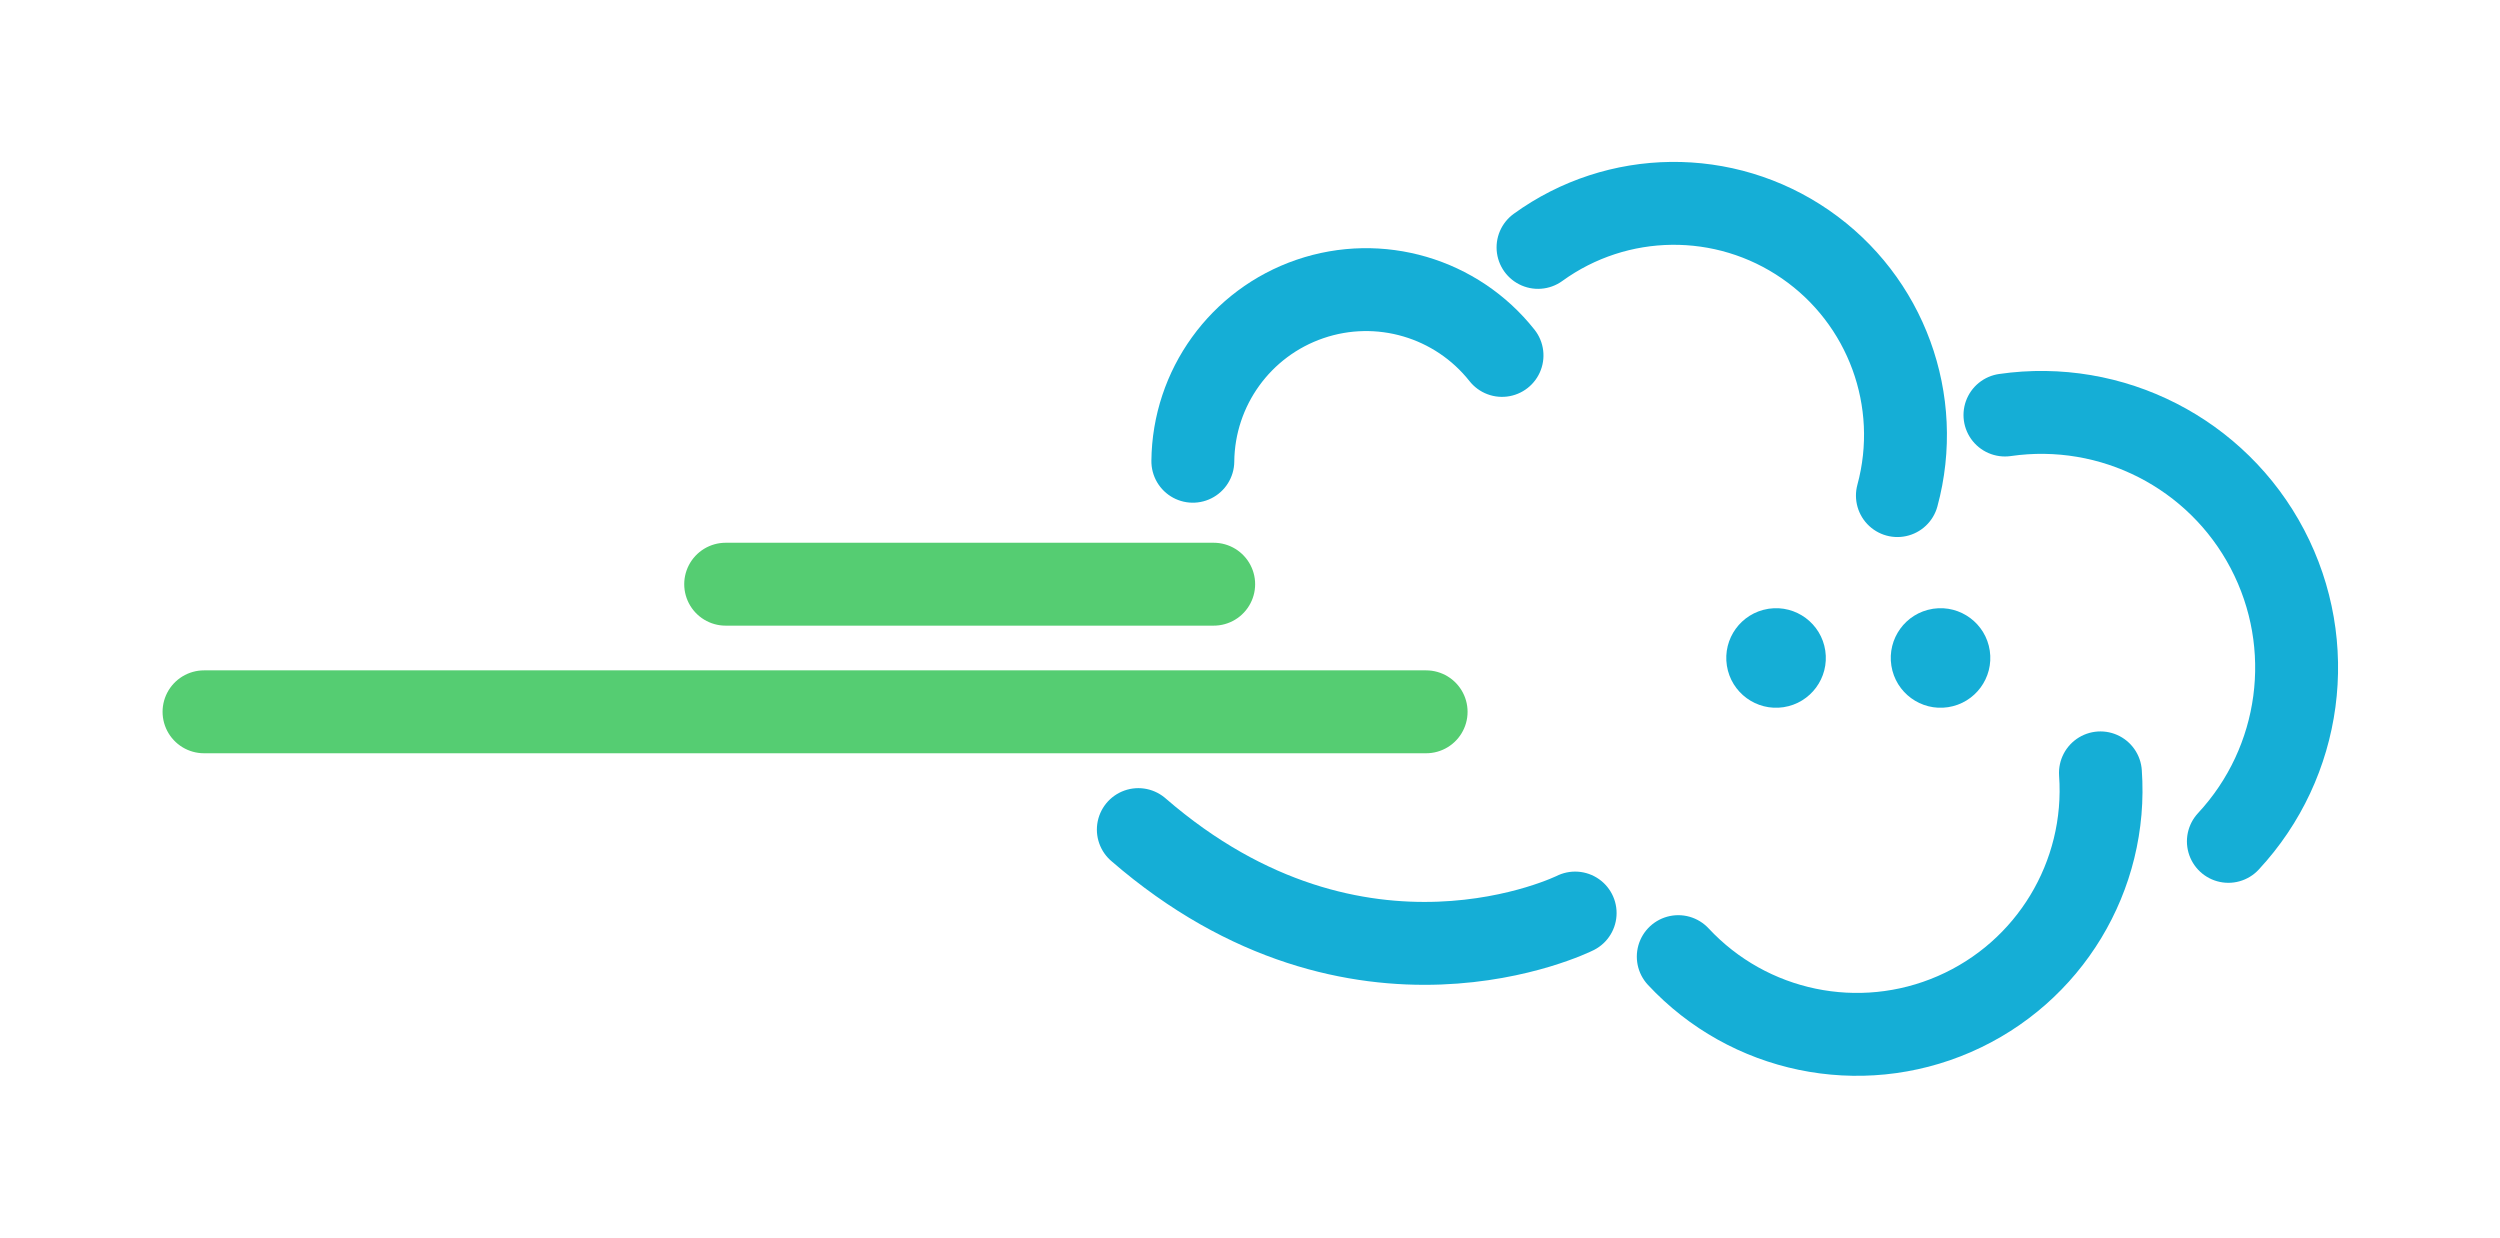
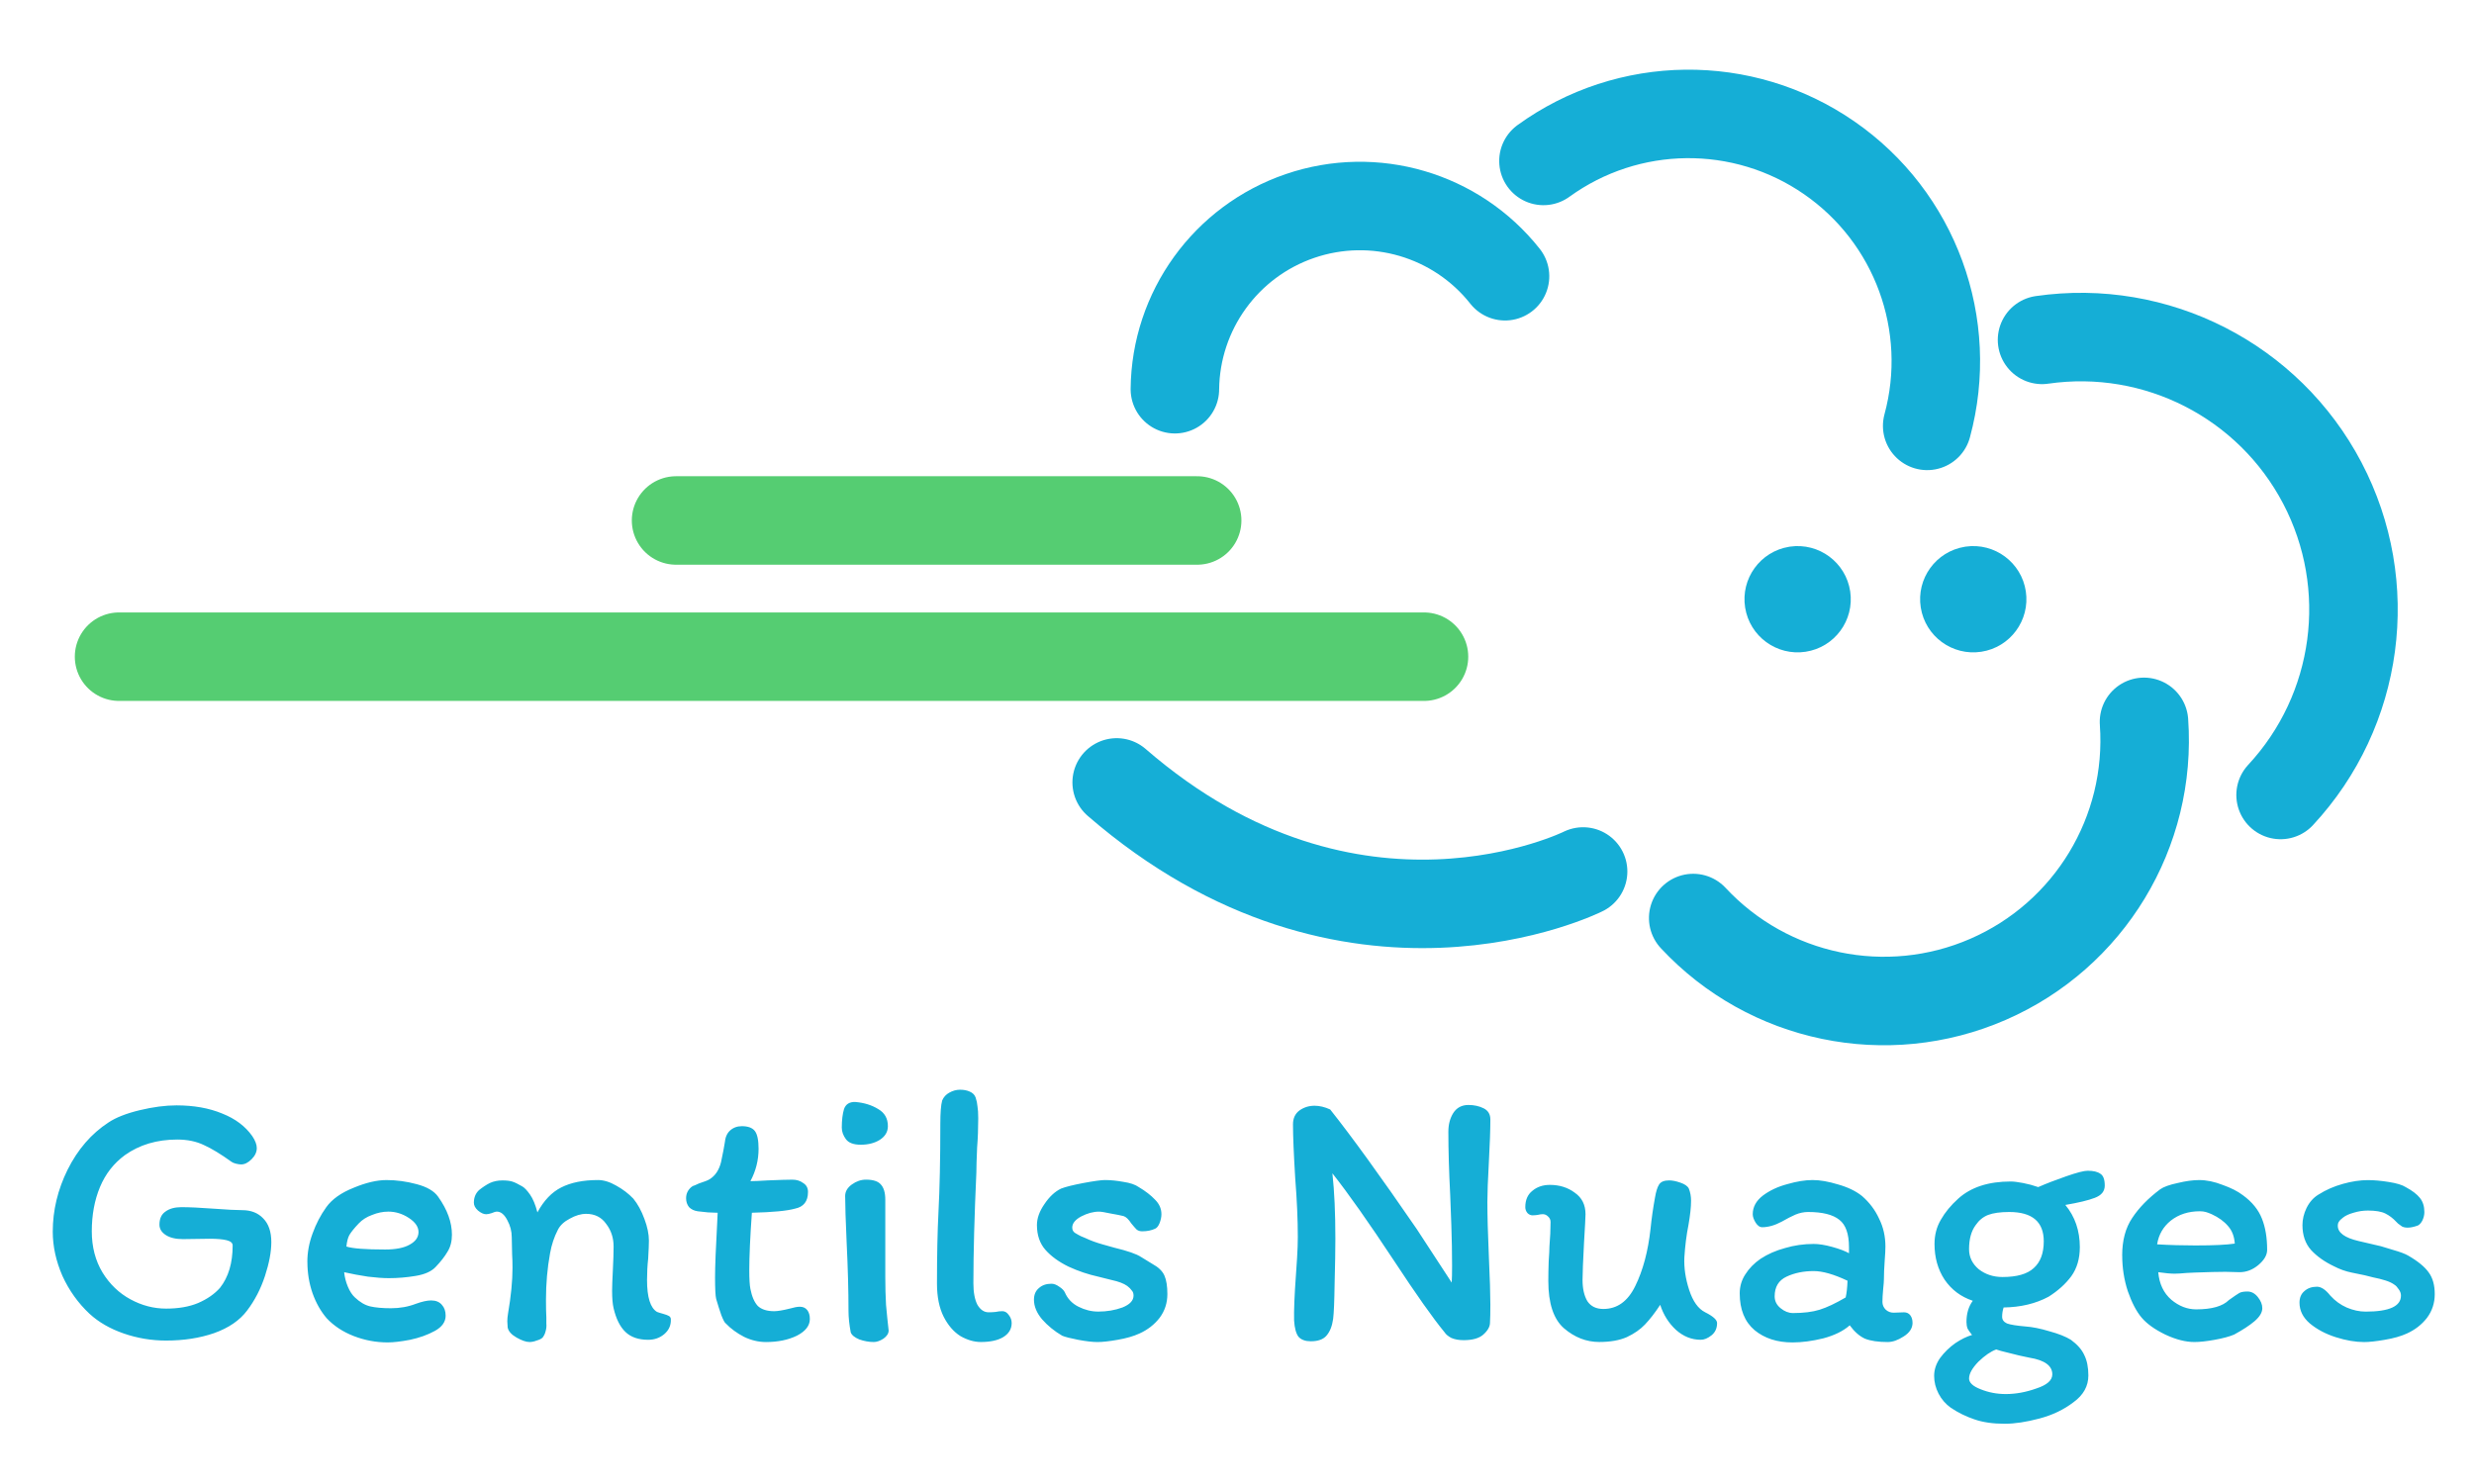
- <svg xmlns="http://www.w3.org/2000/svg" width="77.179mm" height="38.211mm" viewBox="0 0 77.179 38.211" version="1.1" id="svg855">
-   <defs id="defs849" />
-   <g id="layer1" transform="translate(23.41112,-110.9327)">
-     <g transform="translate(-50.96749,-79.49326)" id="g1767">
-       <g style="fill:none;fill-opacity:1;stroke:#680084;stroke-opacity:1" transform="matrix(0.9045853,0,0,0.9045853,-138.6027,55.15658)" id="g851">
-         <g id="g986" style="stroke:#15aed6;stroke-width:4.514;stroke-miterlimit:4;stroke-dasharray:none;stroke-opacity:1" transform="matrix(0.6267221,0,0,0.6267221,195.7064,7.793701)">
-           <path style="opacity:1;fill:none;fill-opacity:1;stroke:#15aed6;stroke-width:4.514;stroke-linecap:round;stroke-linejoin:round;stroke-miterlimit:4;stroke-dasharray:none;stroke-dashoffset:0;stroke-opacity:1" id="path815" d="m 89.998,248.767 a 13.898,13.898 0 0 1 14.295,7.304 13.898,13.898 0 0 1 -2.129,15.912" />
-           <path style="opacity:1;fill:none;fill-opacity:1;stroke:#15aed6;stroke-width:4.514;stroke-linecap:round;stroke-linejoin:round;stroke-miterlimit:4;stroke-dasharray:none;stroke-dashoffset:0;stroke-opacity:1" id="path817" d="m 260.687,-114.3 a 13.295,13.295 0 0 1 13.675,6.987 13.295,13.295 0 0 1 -2.036,15.221" transform="rotate(94.13654)" />
-           <path d="m -54.286,242.176 a 12.611,12.611 0 0 1 12.971,6.628 12.611,12.611 0 0 1 -1.932,14.438" id="path819" style="opacity:1;fill:none;fill-opacity:1;stroke:#15aed6;stroke-width:4.514;stroke-linecap:round;stroke-linejoin:round;stroke-miterlimit:4;stroke-dasharray:none;stroke-dashoffset:0;stroke-opacity:1" transform="rotate(-27.71485)" />
-           <path transform="rotate(-81.23619)" style="opacity:1;fill:none;fill-opacity:1;stroke:#15aed6;stroke-width:4.514;stroke-linecap:round;stroke-linejoin:round;stroke-miterlimit:4;stroke-dasharray:none;stroke-dashoffset:0;stroke-opacity:1" id="path823" d="m -241.376,83.526 a 9.436,9.436 0 0 1 9.706,4.959 9.436,9.436 0 0 1 -1.445,10.803" />
-           <path style="fill:none;fill-opacity:1;stroke:#15aed6;stroke-width:4.514;stroke-linecap:round;stroke-linejoin:round;stroke-miterlimit:4;stroke-dasharray:none;stroke-opacity:1" d="m 66.593,275.886 c 0,0 -11.76,5.88 -23.787,-4.544" id="path825" />
-         </g>
-         <path id="path827" d="m 190.648,173.83 h 41.708" style="fill:none;fill-opacity:1;stroke:#55cd72;stroke-width:2.829;stroke-linecap:round;stroke-linejoin:miter;stroke-miterlimit:4;stroke-dasharray:none;stroke-opacity:1" />
-         <path style="fill:none;fill-opacity:1;stroke:#55cd72;stroke-width:2.829;stroke-linecap:round;stroke-linejoin:miter;stroke-miterlimit:4;stroke-dasharray:none;stroke-opacity:1" d="m 208.451,169.475 h 16.655" id="path829" />
+ <svg xmlns="http://www.w3.org/2000/svg" width="500" height="300" viewBox="0 0 132.292 79.375" version="1.1" id="svg8">
+   <defs id="defs2" />
+   <text id="text841" y="89.846" x="71.628" style="font-style:normal;font-weight:normal;font-size:10.583px;line-height:1.25;font-family:sans-serif;letter-spacing:0px;word-spacing:0px;fill:#000000;fill-opacity:1;stroke:none;stroke-width:0.265;stroke-opacity:1" xml:space="preserve" />
+   <g id="g1767" transform="matrix(1.849473,0,0,1.849473,-56.24627,-357.7051)">
+     <g style="fill:none;fill-opacity:1;stroke:#680084;stroke-opacity:1" transform="matrix(0.9045853,0,0,0.9045853,-138.6027,55.15658)" id="g851">
+       <g id="g986" style="stroke:#15aed6;stroke-width:4.514;stroke-miterlimit:4;stroke-dasharray:none;stroke-opacity:1" transform="matrix(0.6267221,0,0,0.6267221,195.7064,7.793701)">
+         <path style="opacity:1;fill:none;fill-opacity:1;stroke:#15aed6;stroke-width:4.514;stroke-linecap:round;stroke-linejoin:round;stroke-miterlimit:4;stroke-dasharray:none;stroke-dashoffset:0;stroke-opacity:1" id="path815" d="m 89.998,248.767 a 13.898,13.898 0 0 1 14.295,7.304 13.898,13.898 0 0 1 -2.129,15.912" />
+         <path style="opacity:1;fill:none;fill-opacity:1;stroke:#15aed6;stroke-width:4.514;stroke-linecap:round;stroke-linejoin:round;stroke-miterlimit:4;stroke-dasharray:none;stroke-dashoffset:0;stroke-opacity:1" id="path817" d="m 260.687,-114.3 a 13.295,13.295 0 0 1 13.675,6.987 13.295,13.295 0 0 1 -2.036,15.221" transform="rotate(94.13654)" />
+         <path d="m -54.286,242.176 a 12.611,12.611 0 0 1 12.971,6.628 12.611,12.611 0 0 1 -1.932,14.438" id="path819" style="opacity:1;fill:none;fill-opacity:1;stroke:#15aed6;stroke-width:4.514;stroke-linecap:round;stroke-linejoin:round;stroke-miterlimit:4;stroke-dasharray:none;stroke-dashoffset:0;stroke-opacity:1" transform="rotate(-27.71485)" />
+         <path transform="rotate(-81.23619)" style="opacity:1;fill:none;fill-opacity:1;stroke:#15aed6;stroke-width:4.514;stroke-linecap:round;stroke-linejoin:round;stroke-miterlimit:4;stroke-dasharray:none;stroke-dashoffset:0;stroke-opacity:1" id="path823" d="m -241.376,83.526 a 9.436,9.436 0 0 1 9.706,4.959 9.436,9.436 0 0 1 -1.445,10.803" />
+         <path style="fill:none;fill-opacity:1;stroke:#15aed6;stroke-width:4.514;stroke-linecap:round;stroke-linejoin:round;stroke-miterlimit:4;stroke-dasharray:none;stroke-opacity:1" d="m 66.593,275.886 c 0,0 -11.76,5.88 -23.787,-4.544" id="path825" />
      </g>
-       <path style="opacity:1;fill:#15aed6;fill-opacity:1;stroke:none;stroke-width:2.91;stroke-linecap:round;stroke-linejoin:round;stroke-miterlimit:4;stroke-dasharray:none;stroke-dashoffset:0;stroke-opacity:1" id="path4579" d="m 82.166,209.218 a 1.537,1.537 0 0 1 1.74,1.295 1.537,1.537 0 0 1 -1.288,1.745 1.537,1.537 0 0 1 -1.75,-1.28 1.537,1.537 0 0 1 1.273,-1.756" />
-       <path d="m 87.244,209.218 a 1.537,1.537 0 0 1 1.74,1.295 1.537,1.537 0 0 1 -1.288,1.745 1.537,1.537 0 0 1 -1.75,-1.28 1.537,1.537 0 0 1 1.273,-1.756" id="path4581" style="opacity:1;fill:#15aed6;fill-opacity:1;stroke:none;stroke-width:2.91;stroke-linecap:round;stroke-linejoin:round;stroke-miterlimit:4;stroke-dasharray:none;stroke-dashoffset:0;stroke-opacity:1" />
+       <path id="path827" d="m 190.648,173.83 h 41.708" style="fill:none;fill-opacity:1;stroke:#55cd72;stroke-width:2.829;stroke-linecap:round;stroke-linejoin:miter;stroke-miterlimit:4;stroke-dasharray:none;stroke-opacity:1" />
+       <path style="fill:none;fill-opacity:1;stroke:#55cd72;stroke-width:2.829;stroke-linecap:round;stroke-linejoin:miter;stroke-miterlimit:4;stroke-dasharray:none;stroke-opacity:1" d="m 208.451,169.475 h 16.655" id="path829" />
    </g>
+     <path style="opacity:1;fill:#15aed6;fill-opacity:1;stroke:none;stroke-width:2.91;stroke-linecap:round;stroke-linejoin:round;stroke-miterlimit:4;stroke-dasharray:none;stroke-dashoffset:0;stroke-opacity:1" id="path4579" d="m 82.166,209.218 a 1.537,1.537 0 0 1 1.74,1.295 1.537,1.537 0 0 1 -1.288,1.745 1.537,1.537 0 0 1 -1.75,-1.28 1.537,1.537 0 0 1 1.273,-1.756" />
+     <path d="m 87.244,209.218 a 1.537,1.537 0 0 1 1.74,1.295 1.537,1.537 0 0 1 -1.288,1.745 1.537,1.537 0 0 1 -1.75,-1.28 1.537,1.537 0 0 1 1.273,-1.756" id="path4581" style="opacity:1;fill:#15aed6;fill-opacity:1;stroke:none;stroke-width:2.91;stroke-linecap:round;stroke-linejoin:round;stroke-miterlimit:4;stroke-dasharray:none;stroke-dashoffset:0;stroke-opacity:1" />
  </g>
+   <path style="font-weight:bold;font-size:19.874px;line-height:1.25;font-family:Itim;-inkscape-font-specification:'Itim Bold';letter-spacing:0px;word-spacing:0px;fill:#15aed6;stroke-width:0.497" d="m 12.381,62.143 q -0.855,-0.616 -1.471,-0.894 -0.616,-0.298 -1.431,-0.298 -1.63,0 -2.802,0.835 -0.894,0.656 -1.332,1.709 -0.437,1.053 -0.437,2.365 0,1.252 0.576,2.206 0.576,0.934 1.491,1.431 0.914,0.497 1.908,0.497 0.994,0 1.709,-0.298 0.735,-0.318 1.173,-0.815 0.676,-0.855 0.676,-2.266 0,-0.199 -0.318,-0.278 -0.318,-0.08 -0.914,-0.08 l -1.431,0.02 q -0.576,0 -0.914,-0.219 -0.338,-0.219 -0.338,-0.556 0,-0.477 0.318,-0.696 0.318,-0.238 0.855,-0.238 0.636,0 1.709,0.08 1.073,0.08 1.55,0.08 0.696,0 1.113,0.437 0.437,0.437 0.437,1.272 0,0.775 -0.338,1.809 -0.338,1.033 -0.954,1.848 -0.596,0.795 -1.769,1.212 -1.153,0.397 -2.564,0.397 -1.173,0 -2.266,-0.378 -1.093,-0.378 -1.828,-1.053 -0.914,-0.855 -1.451,-2.027 -0.517,-1.192 -0.517,-2.365 0,-1.709 0.795,-3.319 0.815,-1.63 2.186,-2.524 0.596,-0.397 1.669,-0.656 1.073,-0.258 1.968,-0.258 1.391,0 2.444,0.437 1.053,0.417 1.61,1.212 0.238,0.358 0.238,0.636 0,0.318 -0.278,0.596 -0.278,0.278 -0.556,0.278 -0.119,0 -0.278,-0.04 -0.159,-0.04 -0.238,-0.099 z m 4.054,5.346 q 0,-0.755 0.278,-1.51 0.278,-0.775 0.735,-1.411 0.457,-0.636 1.451,-1.033 0.994,-0.417 1.769,-0.417 0.795,0 1.61,0.219 0.835,0.219 1.153,0.676 0.735,1.033 0.735,2.027 0,0.537 -0.238,0.914 -0.219,0.378 -0.636,0.815 -0.338,0.358 -1.073,0.477 -0.715,0.119 -1.431,0.119 -0.457,0 -1.113,-0.08 -0.656,-0.099 -1.272,-0.238 0.04,0.397 0.199,0.775 0.159,0.378 0.378,0.576 0.397,0.378 0.815,0.477 0.437,0.099 1.113,0.099 0.715,0 1.332,-0.238 0.497,-0.179 0.815,-0.179 0.378,0 0.576,0.238 0.199,0.219 0.199,0.576 0,0.497 -0.576,0.815 -0.576,0.318 -1.332,0.477 -0.735,0.139 -1.192,0.139 -0.934,0 -1.809,-0.338 -0.874,-0.338 -1.451,-0.954 -0.477,-0.556 -0.755,-1.332 -0.278,-0.795 -0.278,-1.689 z m 4.333,-2.683 q -0.437,0 -0.874,0.179 -0.437,0.159 -0.715,0.457 -0.358,0.378 -0.497,0.616 -0.119,0.219 -0.159,0.616 0.497,0.159 2.067,0.159 0.855,0 1.312,-0.258 0.477,-0.258 0.477,-0.676 0,-0.417 -0.517,-0.755 -0.517,-0.338 -1.093,-0.338 z m 14.369,5.366 q 0.099,0.04 0.318,0.099 0.219,0.06 0.318,0.119 0.099,0.06 0.099,0.179 0.02,0.477 -0.358,0.795 -0.358,0.298 -0.855,0.298 -0.775,0 -1.212,-0.417 -0.437,-0.417 -0.636,-1.272 -0.08,-0.338 -0.08,-0.934 0,-0.338 0.04,-1.093 0.04,-0.795 0.04,-1.272 0,-0.696 -0.397,-1.212 -0.378,-0.537 -1.073,-0.537 -0.417,0 -0.874,0.258 -0.457,0.238 -0.636,0.596 -0.298,0.576 -0.417,1.252 -0.219,1.192 -0.219,2.484 0,0.616 0.02,0.954 0,0.08 0,0.318 0.02,0.219 -0.04,0.417 -0.04,0.179 -0.159,0.338 -0.099,0.099 -0.318,0.159 -0.199,0.08 -0.378,0.08 -0.278,0 -0.696,-0.238 -0.417,-0.238 -0.477,-0.537 l -0.02,-0.338 q 0,-0.179 0.04,-0.417 0.238,-1.391 0.238,-2.425 0,-0.457 -0.02,-0.715 l -0.02,-0.934 q 0,-0.477 -0.238,-0.914 -0.238,-0.457 -0.556,-0.457 -0.099,0 -0.278,0.08 -0.179,0.06 -0.298,0.06 -0.199,0 -0.437,-0.199 -0.219,-0.199 -0.219,-0.417 0,-0.417 0.278,-0.676 0.298,-0.238 0.576,-0.378 0.298,-0.139 0.676,-0.139 0.318,0 0.517,0.06 0.199,0.06 0.537,0.258 0.179,0.099 0.417,0.437 0.238,0.338 0.397,0.954 0.517,-0.954 1.272,-1.332 0.775,-0.397 1.968,-0.397 0.457,0 0.974,0.298 0.537,0.298 0.914,0.696 0.358,0.437 0.596,1.093 0.238,0.636 0.238,1.153 0,0.298 -0.04,0.974 -0.06,0.537 -0.06,1.133 0,1.391 0.537,1.709 z m 2.166,-5.386 q -0.278,-0.04 -0.457,-0.219 -0.159,-0.199 -0.159,-0.477 0,-0.358 0.278,-0.596 0.06,-0.06 0.199,-0.099 0.139,-0.06 0.219,-0.099 0.437,-0.139 0.556,-0.219 0.457,-0.278 0.616,-0.914 0.159,-0.755 0.199,-1.033 0.04,-0.437 0.278,-0.656 0.258,-0.238 0.636,-0.238 0.497,0 0.696,0.258 0.199,0.258 0.199,0.954 0,0.914 -0.437,1.729 0.278,0 0.914,-0.04 0.954,-0.04 1.332,-0.04 0.338,0 0.576,0.179 0.258,0.159 0.258,0.477 0,0.755 -0.696,0.894 -0.636,0.179 -2.305,0.219 -0.139,1.948 -0.139,3.08 0,0.696 0.06,0.994 0.119,0.616 0.397,0.914 0.298,0.278 0.874,0.278 0.278,0 0.835,-0.139 0.338,-0.099 0.537,-0.099 0.258,0 0.397,0.179 0.139,0.179 0.139,0.477 0,0.537 -0.696,0.894 -0.696,0.338 -1.65,0.338 -0.596,0 -1.173,-0.278 -0.576,-0.298 -0.974,-0.715 -0.08,-0.04 -0.238,-0.437 -0.139,-0.397 -0.278,-0.874 -0.06,-0.238 -0.06,-1.153 0,-0.874 0.119,-3.021 l 0.02,-0.437 q -0.139,0 -0.517,-0.02 -0.378,-0.04 -0.556,-0.06 z m 8.446,-5.843 q 0.696,0.06 1.212,0.378 0.517,0.298 0.517,0.914 0,0.457 -0.437,0.735 -0.417,0.258 -1.014,0.258 -0.576,0 -0.795,-0.298 -0.219,-0.298 -0.219,-0.616 0,-0.596 0.119,-0.994 0.139,-0.397 0.616,-0.378 z m 1.59,8.804 v 0.576 q 0,0.775 0.04,1.471 0.06,0.676 0.139,1.371 0,0.238 -0.278,0.437 -0.278,0.179 -0.517,0.179 -0.378,0 -0.775,-0.139 -0.378,-0.159 -0.457,-0.378 -0.119,-0.636 -0.119,-1.133 0,-1.63 -0.099,-3.657 -0.08,-1.789 -0.08,-2.504 0,-0.358 0.358,-0.616 0.358,-0.258 0.755,-0.258 0.576,0 0.795,0.258 0.238,0.258 0.238,0.815 z m 4.71,0.874 q 0,0.755 0.219,1.173 0.238,0.397 0.596,0.397 0.199,0 0.378,-0.02 0.179,-0.04 0.358,-0.04 0.199,0 0.338,0.199 0.159,0.199 0.159,0.437 0,0.477 -0.457,0.755 -0.437,0.258 -1.192,0.258 -0.537,0 -1.093,-0.318 -0.537,-0.338 -0.894,-1.033 -0.358,-0.715 -0.358,-1.769 0,-2.266 0.08,-3.836 0.099,-1.868 0.099,-4.71 0,-0.894 0.099,-1.252 0.119,-0.278 0.378,-0.417 0.278,-0.159 0.576,-0.159 0.298,0 0.517,0.099 0.238,0.099 0.318,0.318 0.08,0.238 0.099,0.477 0.04,0.219 0.04,0.636 0,0.815 -0.06,1.57 -0.04,0.914 -0.04,1.332 -0.159,3.498 -0.159,5.903 z m 8.963,-1.391 q 0.159,0.099 0.616,0.378 0.477,0.258 0.636,0.616 0.159,0.358 0.159,0.994 0,0.715 -0.417,1.272 -0.417,0.537 -1.073,0.835 -0.477,0.219 -1.173,0.338 -0.676,0.119 -1.073,0.119 -0.397,0 -1.033,-0.119 -0.616,-0.119 -0.855,-0.219 -0.616,-0.358 -1.073,-0.874 -0.437,-0.517 -0.437,-1.053 0,-0.397 0.258,-0.616 0.258,-0.238 0.676,-0.238 0.199,0 0.417,0.159 0.219,0.139 0.298,0.298 0.219,0.517 0.735,0.775 0.517,0.258 1.053,0.258 0.696,0 1.292,-0.219 0.596,-0.238 0.596,-0.636 0,-0.179 -0.099,-0.278 -0.08,-0.119 -0.238,-0.238 -0.278,-0.199 -0.835,-0.318 -0.556,-0.139 -0.715,-0.179 -0.815,-0.179 -1.59,-0.537 -0.775,-0.378 -1.232,-0.894 -0.457,-0.517 -0.457,-1.332 0,-0.537 0.397,-1.113 0.397,-0.596 0.894,-0.835 0.358,-0.139 1.192,-0.298 0.855,-0.159 1.153,-0.159 0.457,0 0.994,0.099 0.537,0.08 0.815,0.278 0.537,0.318 0.874,0.676 0.338,0.338 0.338,0.775 0,0.219 -0.099,0.477 -0.099,0.238 -0.238,0.298 -0.298,0.139 -0.696,0.139 -0.179,0 -0.298,-0.099 -0.099,-0.099 -0.278,-0.318 -0.219,-0.338 -0.417,-0.397 -0.238,-0.06 -0.696,-0.139 -0.457,-0.099 -0.616,-0.099 -0.457,0 -0.954,0.258 -0.477,0.258 -0.477,0.596 0,0.179 0.139,0.278 0.159,0.099 0.318,0.179 0.179,0.08 0.238,0.099 0.417,0.199 0.914,0.338 0.517,0.139 0.636,0.179 1.073,0.258 1.431,0.497 z m 16.436,-6.697 q 0,-0.576 0.258,-0.994 0.278,-0.437 0.815,-0.437 0.457,0 0.815,0.179 0.358,0.179 0.358,0.596 0,0.815 -0.08,2.285 -0.08,1.431 -0.08,2.127 0,1.093 0.08,2.921 0.08,1.749 0.08,2.564 0,0.656 -0.02,0.974 0,0.318 -0.358,0.636 -0.338,0.298 -1.053,0.298 -0.378,0 -0.656,-0.119 -0.258,-0.139 -0.358,-0.298 -0.934,-1.133 -2.723,-3.856 -2.007,-3.041 -3.279,-4.651 0.159,1.431 0.159,3.498 0,0.914 -0.04,2.385 -0.02,1.451 -0.08,1.908 -0.08,0.576 -0.358,0.894 -0.258,0.298 -0.835,0.298 -0.437,0 -0.656,-0.238 -0.199,-0.258 -0.238,-0.874 -0.02,-0.815 0.099,-2.444 0.02,-0.258 0.06,-0.894 0.04,-0.636 0.04,-1.133 0,-1.371 -0.139,-3.14 -0.119,-1.948 -0.119,-2.882 0,-0.477 0.338,-0.735 0.358,-0.258 0.815,-0.258 0.397,0 0.835,0.199 1.709,2.146 4.631,6.399 l 1.868,2.862 q 0.02,-0.318 0.02,-0.894 0,-1.014 -0.04,-2.186 -0.04,-1.173 -0.06,-1.59 -0.099,-1.928 -0.099,-3.398 z m 4.511,4.472 q -0.159,0 -0.278,-0.119 -0.119,-0.139 -0.119,-0.318 0,-0.576 0.378,-0.874 0.378,-0.318 0.934,-0.318 0.775,0 1.332,0.417 0.576,0.397 0.576,1.153 0,0.199 -0.079,1.51 -0.08,1.51 -0.08,2.007 0,0.696 0.258,1.133 0.278,0.417 0.855,0.417 1.113,0 1.709,-1.232 0.616,-1.252 0.815,-3.061 0.079,-0.795 0.238,-1.669 0.08,-0.477 0.219,-0.696 0.139,-0.219 0.537,-0.219 0.258,0 0.596,0.119 0.358,0.119 0.457,0.318 0.119,0.298 0.119,0.656 0,0.497 -0.139,1.292 -0.159,0.795 -0.219,1.729 -0.04,0.835 0.258,1.749 0.298,0.914 0.855,1.192 0.636,0.318 0.636,0.576 0,0.417 -0.298,0.656 -0.298,0.238 -0.576,0.238 -0.735,0 -1.332,-0.537 -0.576,-0.537 -0.835,-1.332 -0.417,0.636 -0.815,1.053 -0.378,0.397 -0.974,0.676 -0.596,0.258 -1.471,0.258 -1.033,0 -1.888,-0.735 -0.835,-0.735 -0.835,-2.524 0,-0.497 0.02,-1.053 0.04,-0.556 0.04,-0.795 0.06,-0.715 0.06,-1.312 0,-0.179 -0.139,-0.298 -0.119,-0.119 -0.278,-0.119 -0.119,0 -0.278,0.04 -0.139,0.02 -0.258,0.02 z m 20.311,5.744 q 0,0.437 -0.477,0.735 -0.457,0.298 -0.855,0.298 -0.755,0 -1.212,-0.179 -0.437,-0.199 -0.815,-0.715 -0.517,0.457 -1.411,0.696 -0.894,0.219 -1.65,0.219 -1.232,0 -2.027,-0.656 -0.795,-0.676 -0.795,-1.968 0,-0.556 0.298,-1.014 0.298,-0.477 0.815,-0.835 0.576,-0.378 1.312,-0.576 0.735,-0.219 1.53,-0.219 0.417,0 0.994,0.159 0.576,0.159 0.894,0.338 v -0.318 q 0,-1.073 -0.517,-1.471 -0.517,-0.417 -1.669,-0.417 -0.338,0 -0.676,0.139 -0.318,0.139 -0.735,0.378 -0.556,0.298 -1.053,0.298 -0.179,0 -0.338,-0.238 -0.159,-0.258 -0.159,-0.457 0,-0.576 0.537,-0.994 0.556,-0.417 1.312,-0.616 0.755,-0.219 1.351,-0.219 0.596,0 1.371,0.238 0.775,0.219 1.272,0.616 0.596,0.517 0.914,1.212 0.338,0.676 0.338,1.491 0,0.258 -0.04,0.775 -0.04,0.556 -0.04,0.954 0,0.179 -0.04,0.537 -0.04,0.437 -0.04,0.696 0,0.238 0.179,0.417 0.179,0.159 0.417,0.159 l 0.556,-0.02 q 0.219,0 0.338,0.159 0.119,0.159 0.119,0.397 z m -6.399,-0.517 q 0.855,0 1.431,-0.179 0.576,-0.179 1.391,-0.656 0.079,-0.338 0.099,-0.894 -1.093,-0.517 -1.809,-0.517 -0.815,0 -1.451,0.298 -0.636,0.298 -0.636,1.053 0,0.378 0.318,0.636 0.318,0.258 0.656,0.258 z m 15.343,-3.518 q 0,0.914 -0.457,1.55 -0.457,0.616 -1.212,1.093 -1.033,0.556 -2.405,0.576 -0.08,0.238 -0.08,0.497 0,0.238 0.258,0.358 0.278,0.099 0.974,0.159 0.576,0.04 1.292,0.258 0.735,0.199 1.153,0.457 0.517,0.378 0.715,0.815 0.219,0.437 0.219,1.093 0,0.855 -0.795,1.431 -0.775,0.596 -1.828,0.874 -1.053,0.278 -1.848,0.278 -0.954,0 -1.63,-0.238 -0.656,-0.219 -1.252,-0.616 -0.417,-0.298 -0.656,-0.755 -0.238,-0.457 -0.238,-0.954 0,-0.497 0.318,-0.954 0.338,-0.457 0.815,-0.795 0.477,-0.318 0.894,-0.437 -0.159,-0.199 -0.238,-0.338 -0.06,-0.159 -0.06,-0.358 0,-0.676 0.338,-1.133 -0.954,-0.318 -1.51,-1.133 -0.537,-0.815 -0.537,-1.908 0,-0.715 0.338,-1.292 0.338,-0.596 0.934,-1.133 1.014,-0.914 2.802,-0.914 0.238,0 0.656,0.08 0.417,0.08 0.815,0.219 0.636,-0.278 1.491,-0.576 0.855,-0.298 1.153,-0.298 0.457,0 0.676,0.159 0.238,0.139 0.238,0.636 0,0.457 -0.537,0.656 -0.517,0.199 -1.57,0.378 0.775,0.934 0.775,2.266 z m -4.134,1.59 q 1.153,0 1.669,-0.477 0.537,-0.477 0.537,-1.431 0,-1.57 -1.848,-1.57 -0.715,0 -1.133,0.159 -0.397,0.159 -0.656,0.537 -0.358,0.477 -0.358,1.292 0,0.636 0.517,1.073 0.537,0.417 1.272,0.417 z m -1.789,5.426 q 0,0.338 0.616,0.576 0.636,0.258 1.351,0.258 0.795,0 1.63,-0.298 0.855,-0.278 0.855,-0.755 0,-0.696 -1.232,-0.894 -0.437,-0.08 -1.272,-0.298 -0.099,-0.02 -0.238,-0.06 -0.119,-0.04 -0.258,-0.08 -0.437,0.159 -0.954,0.656 -0.497,0.517 -0.497,0.894 z m 8.188,-6.578 q 0,-1.212 0.537,-2.007 0.537,-0.815 1.491,-1.53 0.278,-0.199 0.934,-0.338 0.656,-0.159 1.153,-0.159 0.596,0 1.252,0.258 0.676,0.238 1.093,0.556 0.735,0.537 1.014,1.252 0.278,0.696 0.278,1.669 0,0.417 -0.477,0.815 -0.457,0.378 -0.994,0.378 l -0.755,-0.02 q -0.576,0 -1.65,0.04 l -0.417,0.02 q -0.437,0.04 -0.656,0.04 -0.318,0 -0.874,-0.08 0.08,0.934 0.696,1.471 0.616,0.517 1.332,0.517 1.252,0 1.749,-0.497 0.417,-0.298 0.556,-0.378 0.139,-0.08 0.437,-0.08 0.318,0 0.556,0.298 0.238,0.298 0.238,0.596 0,0.338 -0.417,0.696 -0.397,0.338 -1.093,0.715 -0.378,0.159 -1.033,0.278 -0.656,0.119 -1.093,0.119 -0.696,0 -1.55,-0.397 -0.855,-0.417 -1.272,-0.914 -0.417,-0.497 -0.735,-1.411 -0.298,-0.914 -0.298,-1.908 z m 3.955,-0.537 q 1.411,0 2.067,-0.099 -0.04,-0.576 -0.358,-0.934 -0.318,-0.378 -0.874,-0.636 -0.179,-0.08 -0.318,-0.119 -0.139,-0.04 -0.318,-0.04 -0.914,0 -1.55,0.497 -0.616,0.497 -0.735,1.272 0.994,0.06 2.087,0.06 z m 11.328,0.537 q 0.795,0.457 1.113,0.914 0.318,0.437 0.318,1.153 0,0.715 -0.417,1.272 -0.417,0.537 -1.073,0.835 -0.477,0.219 -1.192,0.338 -0.696,0.119 -1.093,0.119 -0.696,0 -1.51,-0.258 -0.815,-0.258 -1.391,-0.735 -0.556,-0.477 -0.556,-1.113 0,-0.397 0.258,-0.616 0.258,-0.238 0.676,-0.238 0.338,0 0.715,0.477 0.378,0.417 0.874,0.636 0.517,0.219 1.014,0.219 1.888,0 1.888,-0.855 0,-0.179 -0.119,-0.338 -0.119,-0.179 -0.219,-0.238 -0.179,-0.139 -0.497,-0.238 -0.318,-0.099 -0.636,-0.159 -0.318,-0.08 -0.477,-0.119 -0.159,-0.04 -0.676,-0.139 -0.497,-0.099 -0.954,-0.338 -0.755,-0.358 -1.232,-0.874 -0.457,-0.517 -0.457,-1.332 0,-0.457 0.219,-0.914 0.238,-0.477 0.636,-0.715 0.596,-0.378 1.312,-0.576 0.715,-0.199 1.332,-0.199 0.497,0 1.113,0.099 0.636,0.099 0.914,0.278 0.517,0.278 0.755,0.576 0.238,0.298 0.238,0.755 0,0.219 -0.099,0.437 -0.099,0.199 -0.238,0.278 -0.318,0.119 -0.556,0.119 -0.179,0 -0.298,-0.06 -0.119,-0.08 -0.219,-0.159 -0.08,-0.08 -0.099,-0.099 -0.258,-0.278 -0.576,-0.437 -0.318,-0.159 -0.934,-0.159 -0.397,0 -0.775,0.119 -0.358,0.099 -0.556,0.258 -0.159,0.119 -0.219,0.219 -0.06,0.08 -0.06,0.219 0,0.556 1.113,0.815 1.133,0.258 1.192,0.278 0.119,0.04 0.656,0.199 0.556,0.159 0.795,0.298 z" id="text2359" aria-label="Gentils Nuages" />
</svg>
